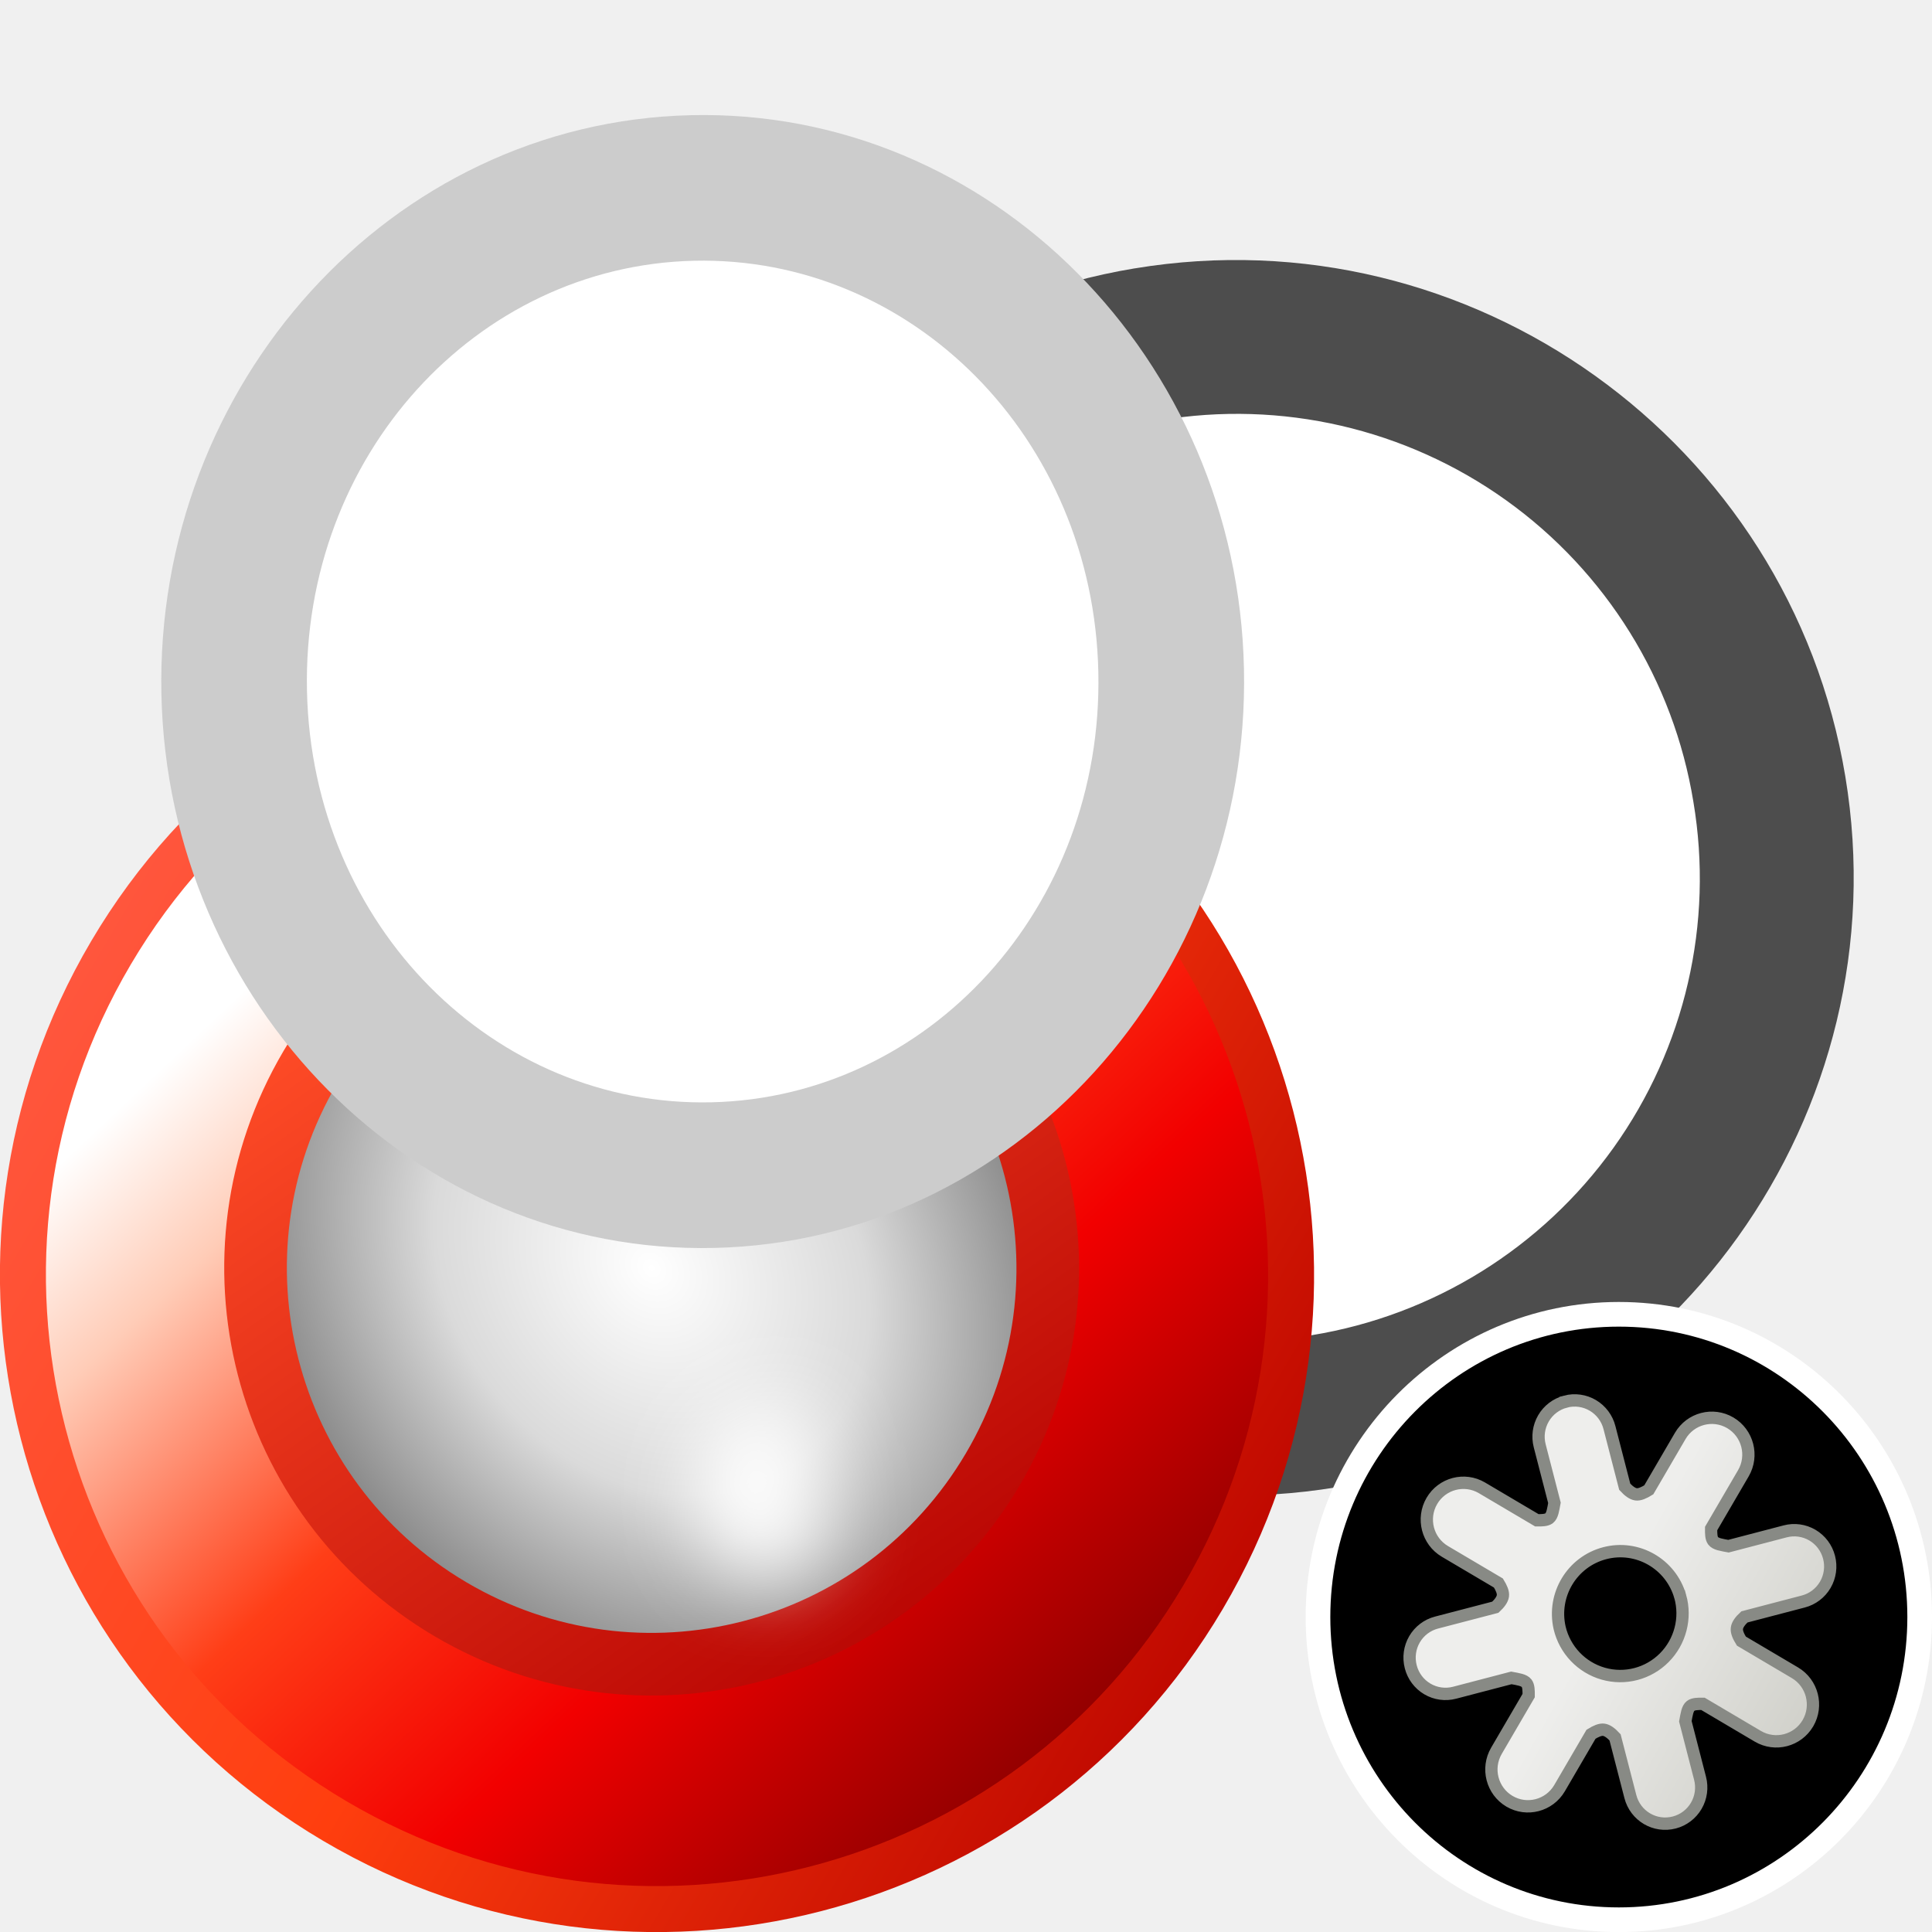
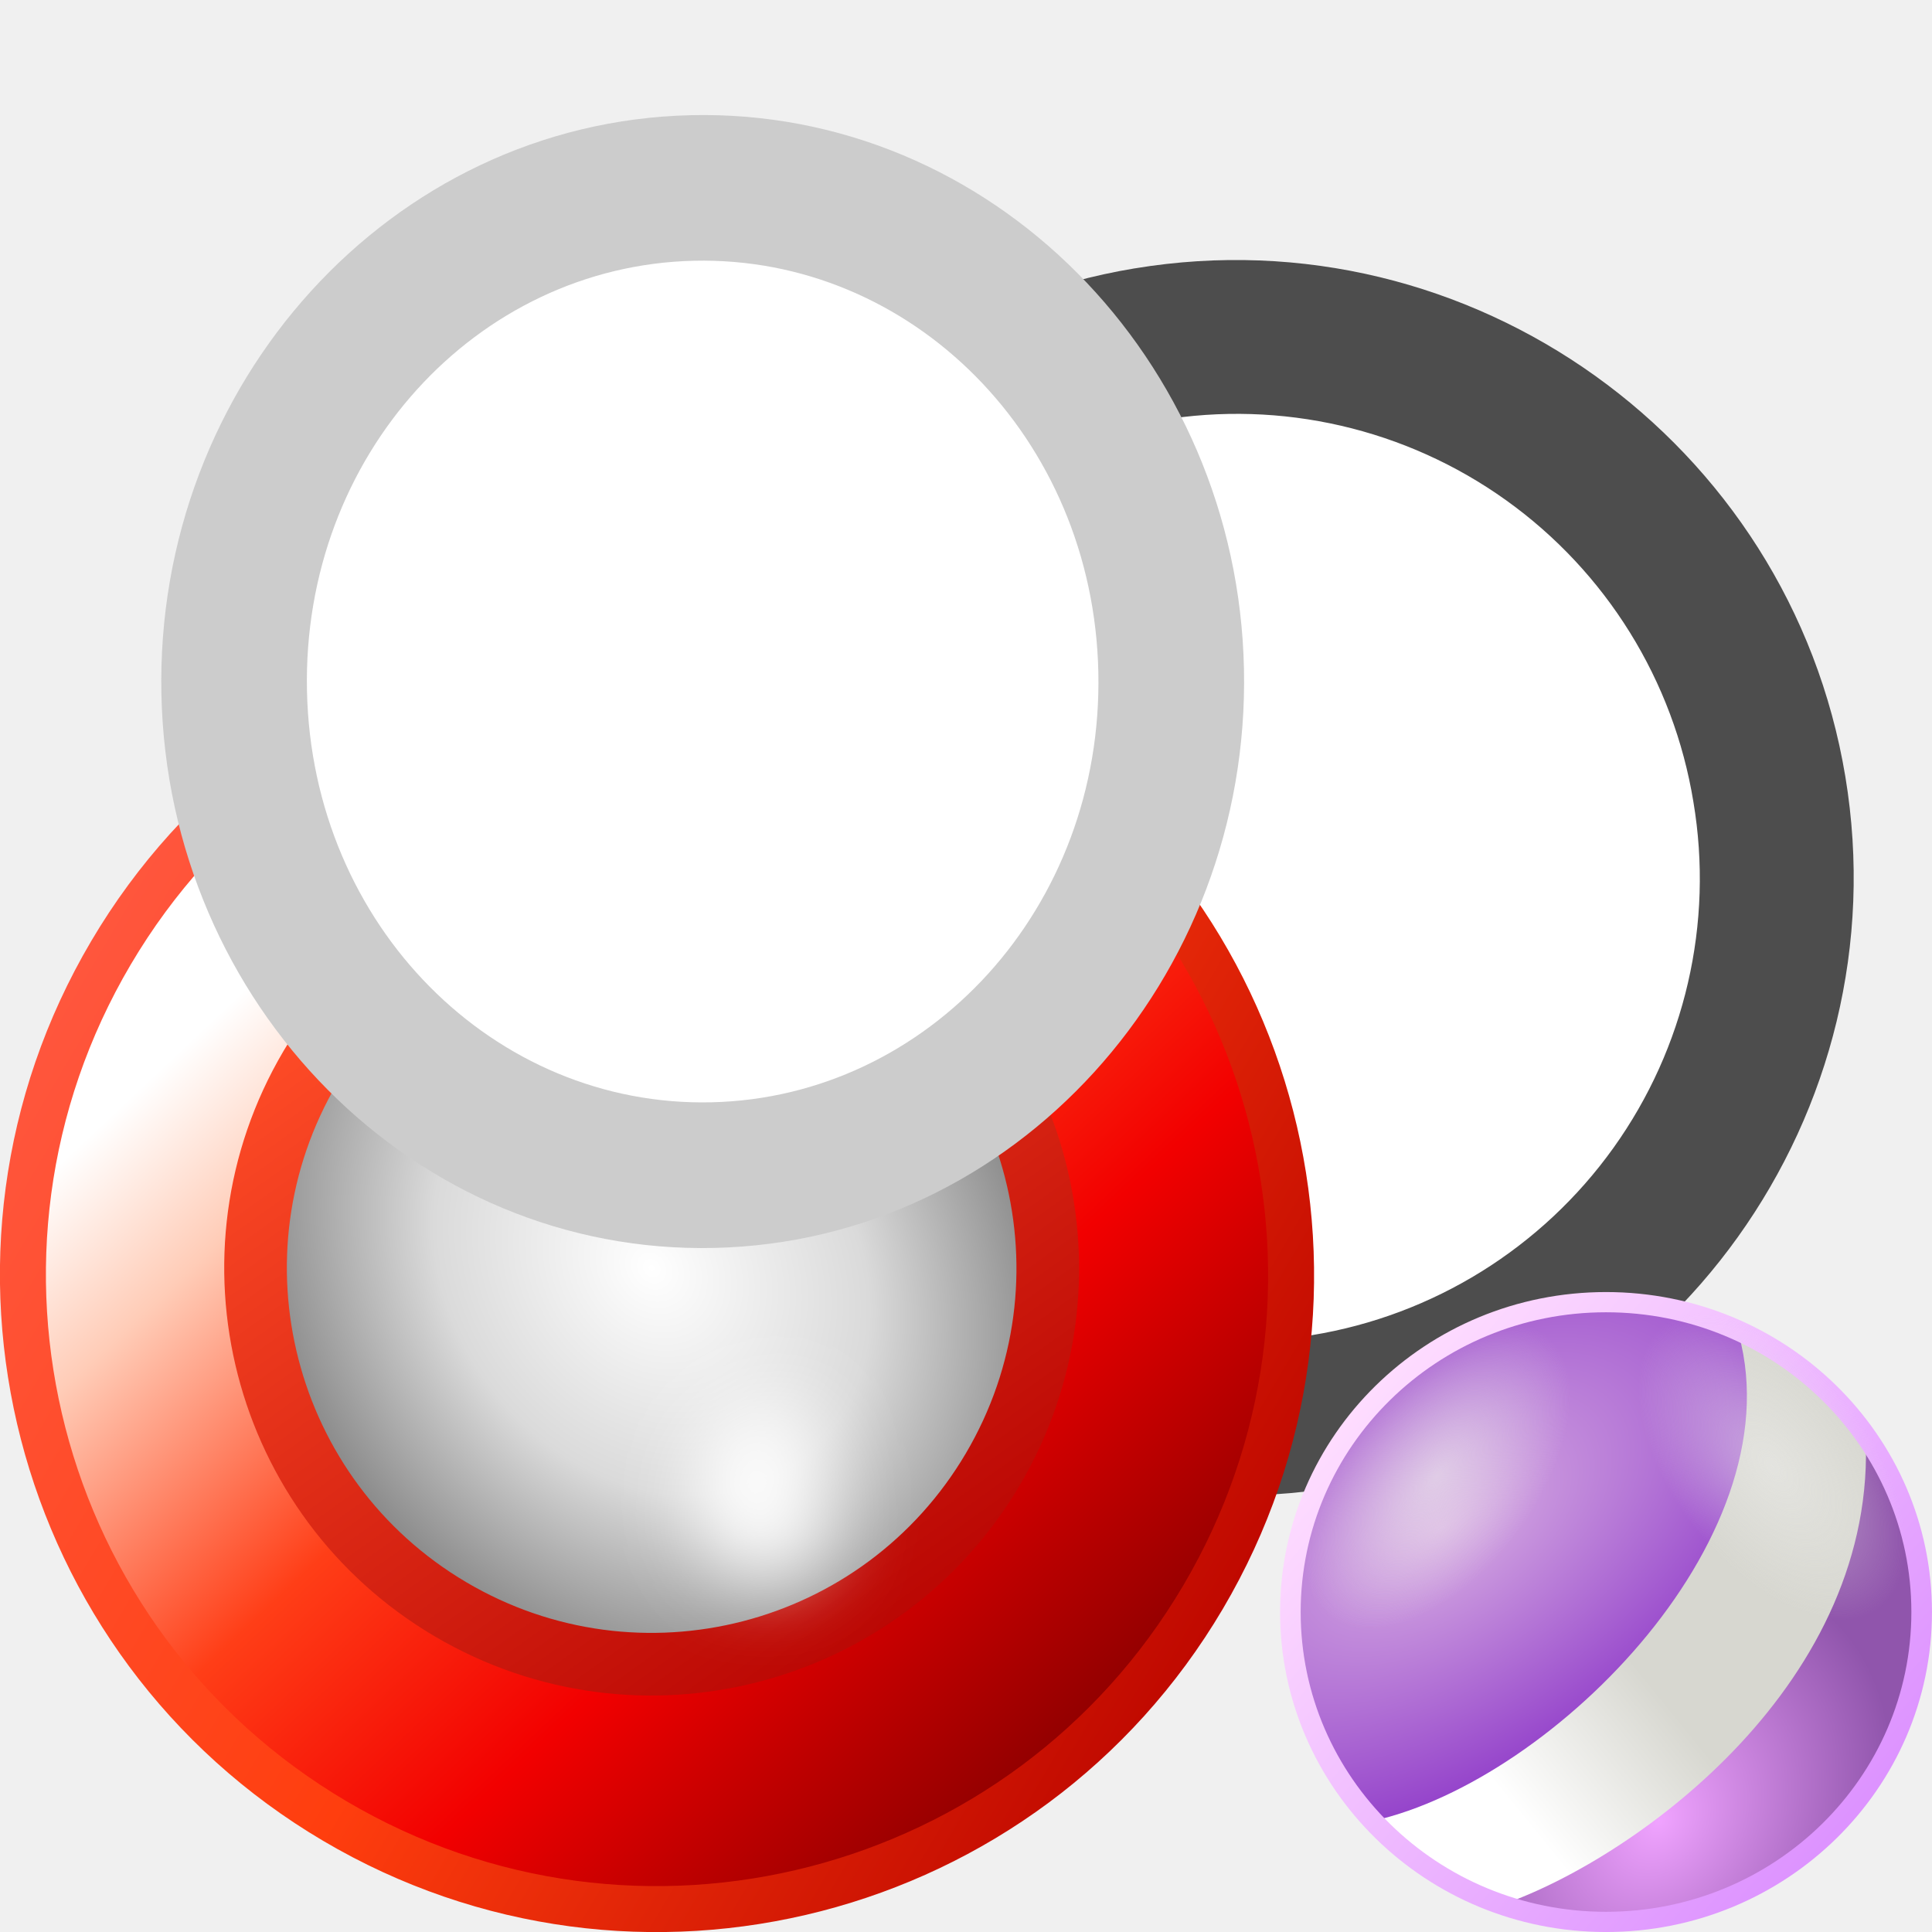
<svg xmlns="http://www.w3.org/2000/svg" xmlns:xlink="http://www.w3.org/1999/xlink" width="64mm" height="64mm" viewBox="0 0 64 64">
  <defs>
-     <linearGradient xlink:href="#a" id="g" x1="-20.459" y1="-18.821" x2="-60.891" y2="-30.538" gradientUnits="userSpaceOnUse" />
+     <linearGradient xlink:href="#a" id="m" x1="-20.459" y1="-18.821" x2="-60.891" y2="-30.538" gradientUnits="userSpaceOnUse" />
    <linearGradient id="a">
      <stop offset=".113" stop-color="#fff" />
      <stop offset=".244" stop-color="#ffccb7" />
      <stop offset=".48" stop-color="#ff3e17" />
      <stop offset=".705" stop-color="#f20000" />
      <stop offset="1" stop-color="#8d0000" />
    </linearGradient>
-     <linearGradient xlink:href="#b" id="h" x1="-62.22" y1="-25.308" x2="-18.692" y2="-25.308" gradientUnits="userSpaceOnUse" />
+     <linearGradient xlink:href="#b" id="n" x1="-62.22" y1="-25.308" x2="-18.692" y2="-25.308" gradientUnits="userSpaceOnUse" />
    <linearGradient id="b">
      <stop offset=".001" stop-color="#c00900" />
      <stop offset=".503" stop-color="#ff3e0e" />
      <stop offset="1" stop-color="#ff563d" />
    </linearGradient>
    <linearGradient id="f">
      <stop offset="0" stop-color="#fff" />
      <stop offset=".468" stop-color="#dadada" />
      <stop offset="1" stop-color="#6e6e6e" />
    </linearGradient>
-     <linearGradient xlink:href="#c" id="j" x1="-28.175" y1="-18.696" x2="-56.278" y2="-31.224" gradientUnits="userSpaceOnUse" />
+     <linearGradient xlink:href="#c" id="p" x1="-28.175" y1="-18.696" x2="-56.278" y2="-31.224" gradientUnits="userSpaceOnUse" />
    <linearGradient id="c">
      <stop offset="0" stop-color="#ff4c27" />
      <stop offset="1" stop-color="#b30000" />
    </linearGradient>
-     <linearGradient xlink:href="#e" id="l" x1="7.598" y1="7.681" x2="12.404" y2="12.336" gradientUnits="userSpaceOnUse" gradientTransform="matrix(1.12453 -.29235 .29238 1.1244 47.126 26.974)" />
-     <linearGradient id="e">
-       <stop offset="0" stop-color="#eeeeec" />
-       <stop offset="1" stop-color="#d2d2cc" />
+     <linearGradient id="g">
+       <stop offset="0" stop-color="#d8aee3" />
+       <stop offset="1" stop-color="#9544cb" />
    </linearGradient>
-     <radialGradient xlink:href="#f" id="i" cx="-40.187" cy="-25.201" fx="-40.187" fy="-25.201" r="14.157" gradientUnits="userSpaceOnUse" gradientTransform="rotate(200.522 -44.48 -25.978)scale(1.21365 1)" />
-     <filter id="k" x="-.662" y="-.535" width="2.325" height="2.069" color-interpolation-filters="sRGB">
+     <linearGradient id="j">
+       <stop offset="0" stop-color="#eeeeec" stop-opacity=".6" />
+       <stop offset="1" stop-color="#eeeeec" stop-opacity="0" />
+     </linearGradient>
+     <linearGradient id="l">
+       <stop offset="0" stop-color="#eeeeec" stop-opacity=".546" />
+       <stop offset="1" stop-color="#eeeeec" stop-opacity="0" />
+     </linearGradient>
+     <linearGradient id="h">
+       <stop offset="0" stop-color="#f0a3ff" />
+       <stop offset="1" stop-color="#9055ac" />
+     </linearGradient>
+     <linearGradient y2="27.046" x2="23.799" y1="30.134" x1="4.635" gradientTransform="rotate(-30 36 -19.955)scale(.32835 .33)" gradientUnits="userSpaceOnUse" id="t" xlink:href="#i" />
+     <linearGradient id="i">
+       <stop offset=".355" stop-color="#fff" />
+       <stop offset="1" stop-color="#d7d7d0" />
+     </linearGradient>
+     <linearGradient y2="35.589" x2="39.99" y1="7.633" x1="7.011" gradientUnits="userSpaceOnUse" id="v" xlink:href="#k" />
+     <linearGradient id="k">
+       <stop offset="0" stop-color="#fedcff" />
+       <stop offset="1" stop-color="#dd93ff" />
+     </linearGradient>
+     <radialGradient xlink:href="#f" id="o" cx="-40.187" cy="-25.201" fx="-40.187" fy="-25.201" r="14.157" gradientUnits="userSpaceOnUse" gradientTransform="rotate(200.522 -44.48 -25.978)scale(1.21365 1)" />
+     <radialGradient r="19.25" fy="9.532" fx="16.768" cy="9.532" cx="16.768" gradientTransform="matrix(.4233 -.282 .15425 .23185 12.778 18.17)" gradientUnits="userSpaceOnUse" id="r" xlink:href="#g" />
+     <radialGradient r="19.304" fy="35.457" fx="19.739" cy="35.457" cx="19.739" gradientTransform="matrix(.18573 -.24772 .19376 .14638 15.67 21.894)" gradientUnits="userSpaceOnUse" id="s" xlink:href="#h" />
+     <radialGradient r="6.5" fy="18.857" fx="19.786" cy="18.857" cx="19.786" gradientTransform="matrix(1 0 0 1.89011 0 -16.785)" gradientUnits="userSpaceOnUse" id="u" xlink:href="#j" />
+     <radialGradient r="6.5" fy="18.857" fx="19.786" cy="18.857" cx="19.786" gradientTransform="matrix(1 0 0 1.89011 0 -16.785)" gradientUnits="userSpaceOnUse" id="w" xlink:href="#l" />
+     <filter id="q" x="-.662" y="-.535" width="2.325" height="2.069" color-interpolation-filters="sRGB">
      <feGaussianBlur stdDeviation="0.707 0.726" />
    </filter>
  </defs>
  <path d="M58.612 26.146A17.913 17.913 0 0 1 43.87 46.748a17.913 17.913 0 0 1-20.6-14.742 17.913 17.913 0 0 1 14.74-20.602 17.913 17.913 0 0 1 20.602 14.742" fill="#fff" />
  <path d="M37.593 8.889c-11.12 1.843-18.684 12.414-16.84 23.534 1.843 11.12 12.414 18.686 23.534 16.842C55.407 47.422 62.973 36.85 61.13 25.73S48.714 7.046 37.594 8.89m.834 5.033a15.32 15.32 0 0 1 17.668 12.641A15.32 15.32 0 0 1 43.453 44.23a15.32 15.32 0 0 1-17.667-12.64 15.32 15.32 0 0 1 12.641-17.667" fill="#4d4d4d" />
  <g transform="translate(-.218 -.119)">
-     <circle cx="-40.456" cy="-25.308" r="21.002" transform="rotate(-149.458)" fill="url(#g)" stroke="url(#h)" stroke-width="1.523" stroke-linecap="round" stroke-linejoin="round" />
-     <circle cx="-40.187" cy="-25.201" r="13.12" transform="rotate(-149.458)" fill="url(#i)" stroke="url(#j)" stroke-width="2.075" stroke-linecap="round" stroke-linejoin="round" />
-     <path style="mix-blend-mode:normal" transform="translate(-26.424 -3.209)scale(1.79036)" d="M30.32 29.412a1.28 1.63 0 0 1-1.159 1.623 1.28 1.63 0 0 1-1.38-1.314 1.28 1.63 0 0 1 .898-1.872 1.28 1.63 0 0 1 1.549.958l-1.189.605z" fill="#fff" filter="url(#k)" />
+     <circle cx="-40.456" cy="-25.308" r="21.002" transform="rotate(-149.458)" fill="url(#m)" stroke="url(#n)" stroke-width="1.523" stroke-linecap="round" stroke-linejoin="round" />
+     <circle cx="-40.187" cy="-25.201" r="13.12" transform="rotate(-149.458)" fill="url(#o)" stroke="url(#p)" stroke-width="2.075" stroke-linecap="round" stroke-linejoin="round" />
+     <path style="mix-blend-mode:normal" transform="translate(-26.424 -3.209)scale(1.79036)" d="M30.32 29.412a1.28 1.63 0 0 1-1.159 1.623 1.28 1.63 0 0 1-1.38-1.314 1.28 1.63 0 0 1 .898-1.872 1.28 1.63 0 0 1 1.549.958l-1.189.605z" fill="#fff" filter="url(#q)" />
  </g>
  <path d="M38.797 22.214a15.524 16.354.004 0 1-15.176 16.714A15.524 16.354.004 0 1 7.758 22.94 15.524 16.354.004 0 1 22.933 6.227a15.524 16.354.004 0 1 15.864 15.987" fill="#fff" />
  <path d="M22.882 3.816c-9.944.232-17.752 8.913-17.535 19.18.216 10.268 8.38 18.575 18.325 18.343s17.752-8.913 17.536-19.18C40.992 11.89 32.826 3.583 22.882 3.815m.102 4.823c7.198-.168 13.237 5.84 13.4 13.632.165 7.793-5.615 14.077-12.813 14.245s-13.238-5.84-13.402-13.632c-.164-7.793 5.616-14.077 12.815-14.245" fill="#ccc" />
-   <ellipse ry="10.028" rx="9.966" cy="53.566" cx="53.626" style="marker:none" color="#000" overflow="visible" stroke="#fff" stroke-width=".817" enable-background="accumulate" />
-   <g color="#000">
-     <path style="marker:none" d="M60.644 33.586a2.176 2.176 0 1 1-4.21 1.095 2.176 2.176 0 0 1 4.21-1.095zM56.64 26.83a1.255 1.255 0 0 0-.9 1.533l.514 1.978c-.045.235-.07.448-.186.536-.092.07-.254.073-.428.07l-1.918-1.125a1.28 1.28 0 0 0-1.75.455 1.28 1.28 0 0 0 .455 1.75l1.87 1.097c.104.168.173.321.156.447s-.117.259-.263.393l-2.054.534a1.255 1.255 0 0 0-.901 1.534c.175.675.86 1.076 1.534.901l1.978-.514c.235.044.448.07.536.185.07.093.072.254.07.429l-1.126 1.917a1.28 1.28 0 0 0 .455 1.75 1.28 1.28 0 0 0 1.75-.455l1.098-1.87c.168-.104.321-.173.447-.156s.259.117.393.263l.535 2.054c.175.675.86 1.076 1.534.9a1.255 1.255 0 0 0 .9-1.533l-.514-1.978c.044-.235.07-.447.186-.536.092-.07.254-.072.428-.07l1.917 1.126a1.28 1.28 0 0 0 1.75-.455 1.28 1.28 0 0 0-.455-1.75l-1.869-1.098c-.104-.167-.174-.32-.157-.446.017-.127.118-.26.264-.394l2.054-.534a1.255 1.255 0 0 0 .9-1.534 1.255 1.255 0 0 0-1.533-.9l-1.978.514c-.235-.044-.448-.07-.536-.186-.07-.092-.073-.254-.07-.428l1.125-1.917a1.28 1.28 0 0 0-.455-1.75 1.28 1.28 0 0 0-1.75.455l-1.098 1.87c-.167.103-.32.173-.446.156-.127-.017-.26-.118-.394-.263l-.534-2.055a1.255 1.255 0 0 0-1.534-.9z" overflow="visible" fill="none" stroke="#000" stroke-width=".859" enable-background="accumulate" transform="matrix(.94861 0 0 .9545 -1.712 21.297)" />
-     <path d="M60.479 33.088a2.176 2.176 0 1 1-4.211 1.095 2.176 2.176 0 0 1 4.21-1.095zm-4.005-6.756a1.255 1.255 0 0 0-.901 1.534l.514 1.978c-.044.234-.07.447-.185.535-.093.07-.254.073-.429.071l-1.917-1.126a1.28 1.28 0 0 0-1.75.455 1.28 1.28 0 0 0 .455 1.75l1.87 1.098c.103.167.173.32.156.446s-.118.26-.263.394L51.969 34a1.255 1.255 0 0 0-.9 1.533 1.253 1.253 0 0 0 1.533.901l1.979-.514c.234.044.447.07.535.186.07.092.073.253.071.428l-1.126 1.917a1.28 1.28 0 0 0 .455 1.75 1.28 1.28 0 0 0 1.75-.455l1.098-1.87c.167-.103.32-.173.447-.156.126.017.258.118.393.263l.534 2.054c.175.675.86 1.076 1.534.901a1.255 1.255 0 0 0 .9-1.534l-.513-1.978c.044-.234.07-.447.185-.535.093-.07.254-.073.429-.071l1.917 1.126a1.28 1.28 0 0 0 1.75-.455 1.28 1.28 0 0 0-.455-1.75l-1.87-1.098c-.104-.167-.173-.32-.156-.446.017-.127.117-.26.263-.394l2.054-.534a1.255 1.255 0 0 0 .901-1.534 1.255 1.255 0 0 0-1.534-.9l-1.978.514c-.235-.044-.447-.07-.536-.186-.07-.092-.072-.253-.07-.428l1.126-1.917a1.28 1.28 0 0 0-.455-1.75 1.28 1.28 0 0 0-1.75.455l-1.098 1.87c-.168.103-.321.173-.447.156s-.259-.118-.393-.263l-.534-2.054a1.255 1.255 0 0 0-1.534-.901z" style="marker:none" overflow="visible" fill="url(#l)" fill-rule="evenodd" stroke="#888a85" stroke-width=".429" enable-background="accumulate" transform="matrix(.94861 0 0 .9545 -1.712 21.297)" />
+   <g transform="translate(16.133 27.434)scale(1.48123)" stroke-width=".942">
+     <path style="marker:none" d="M21.666 11.476c-3.375 1.949-4.562 6.219-2.649 9.532.247.427 1.238 1.577 1.557 1.93 4.043-.916 9.688-6.409 8.264-11.37-2.314-1.258-5.204-1.228-7.172-.092" color="#000" overflow="visible" fill="url(#r)" />
+     <path style="marker:none" d="M30.042 12.574c.304 5.627-5.739 10.218-8.567 11.057 3.15 1.385 5.525.746 7.074-.149 3.372-1.946 4.97-6.666 1.493-10.908" color="#000" overflow="visible" fill="url(#s)" />
+     <path d="M19.827 22.199c4.065-.913 9.574-6.488 8.107-11.083 1.435.603 2.125 1.117 2.894 2.42.295 5.534-5.061 9.454-8.087 10.526-1.052-.178-1.833-.655-2.914-1.863" fill="url(#t)" fill-rule="evenodd" />
+     <ellipse ry="12.286" rx="6.5" cy="18.857" cx="19.786" style="marker:none" transform="matrix(.3655 .0617 -.14822 .27807 16.804 8.023)" color="#000" overflow="visible" fill="url(#u)" />
+     <circle r="21.19" cy="22.048" cx="23.286" style="marker:none" transform="matrix(.33314 0 0 .32704 17.268 10.32)" color="#000" overflow="visible" fill="none" stroke="url(#v)" stroke-width="1.383" />
+     <ellipse ry="12.286" rx="6.5" cy="18.857" cx="19.786" transform="matrix(-.3655 .0617 .14822 .27807 33.178 7.809)" style="marker:none" color="#000" overflow="visible" fill="url(#w)" />
  </g>
</svg>
